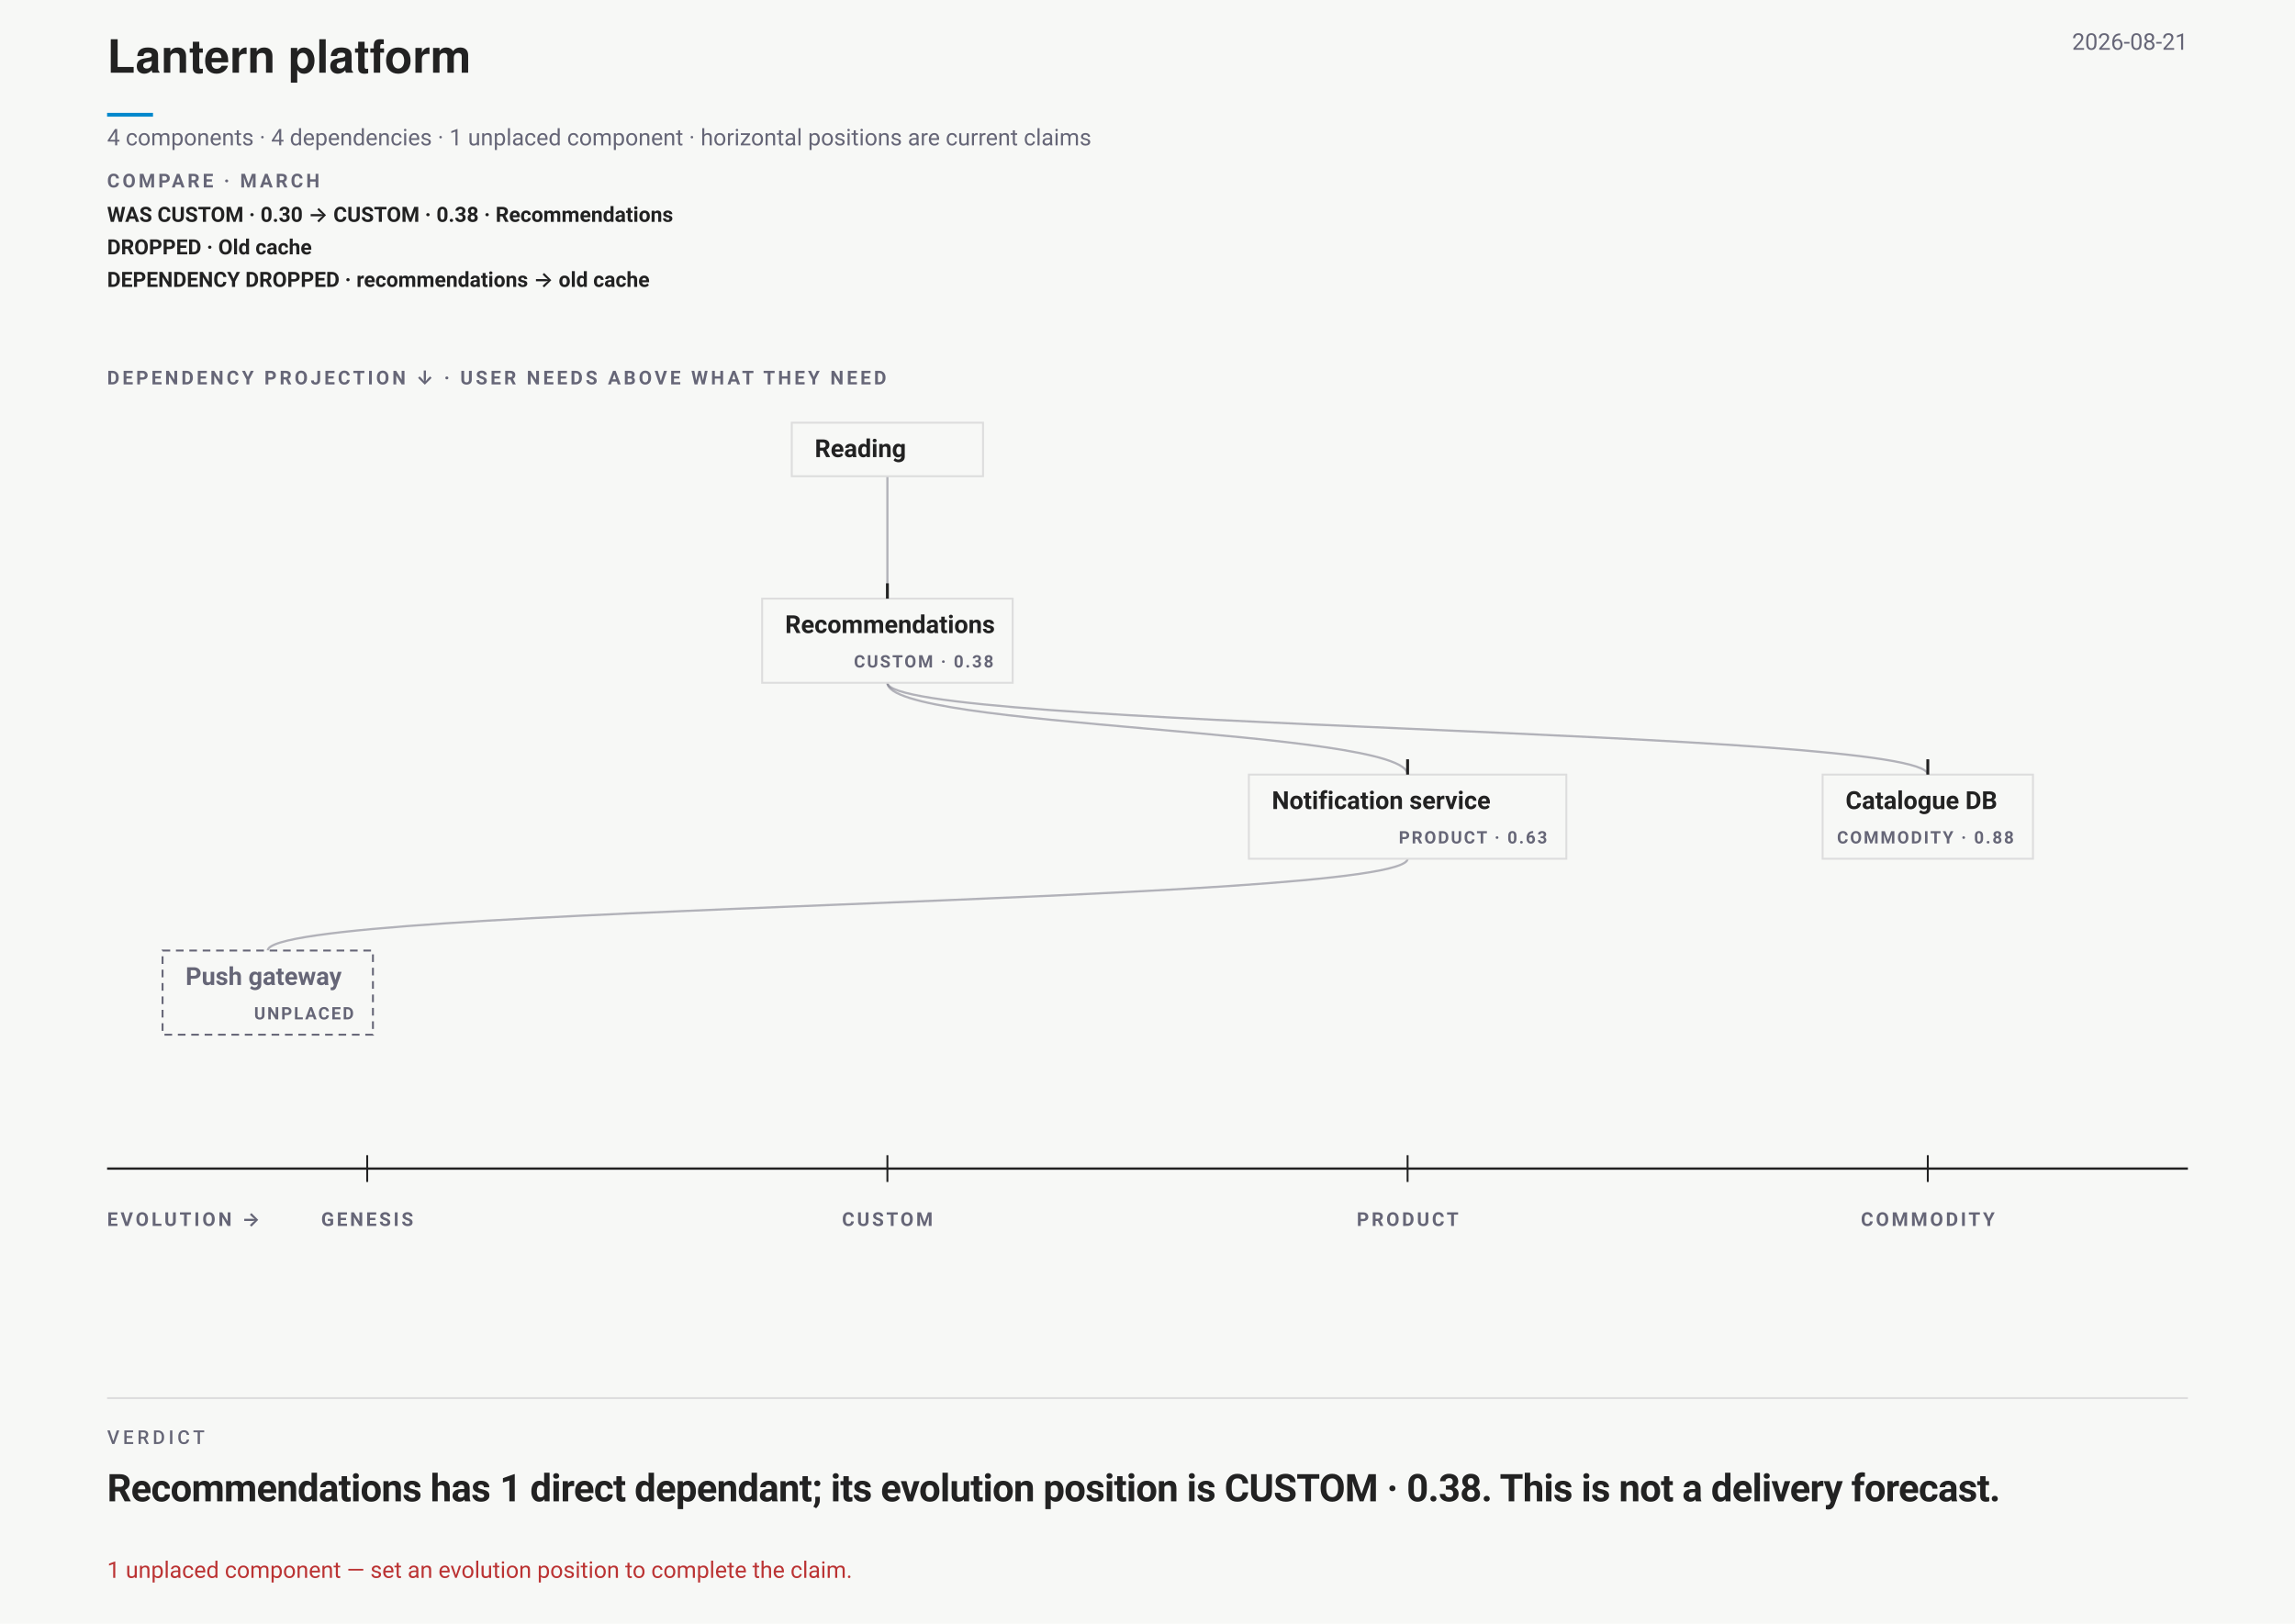
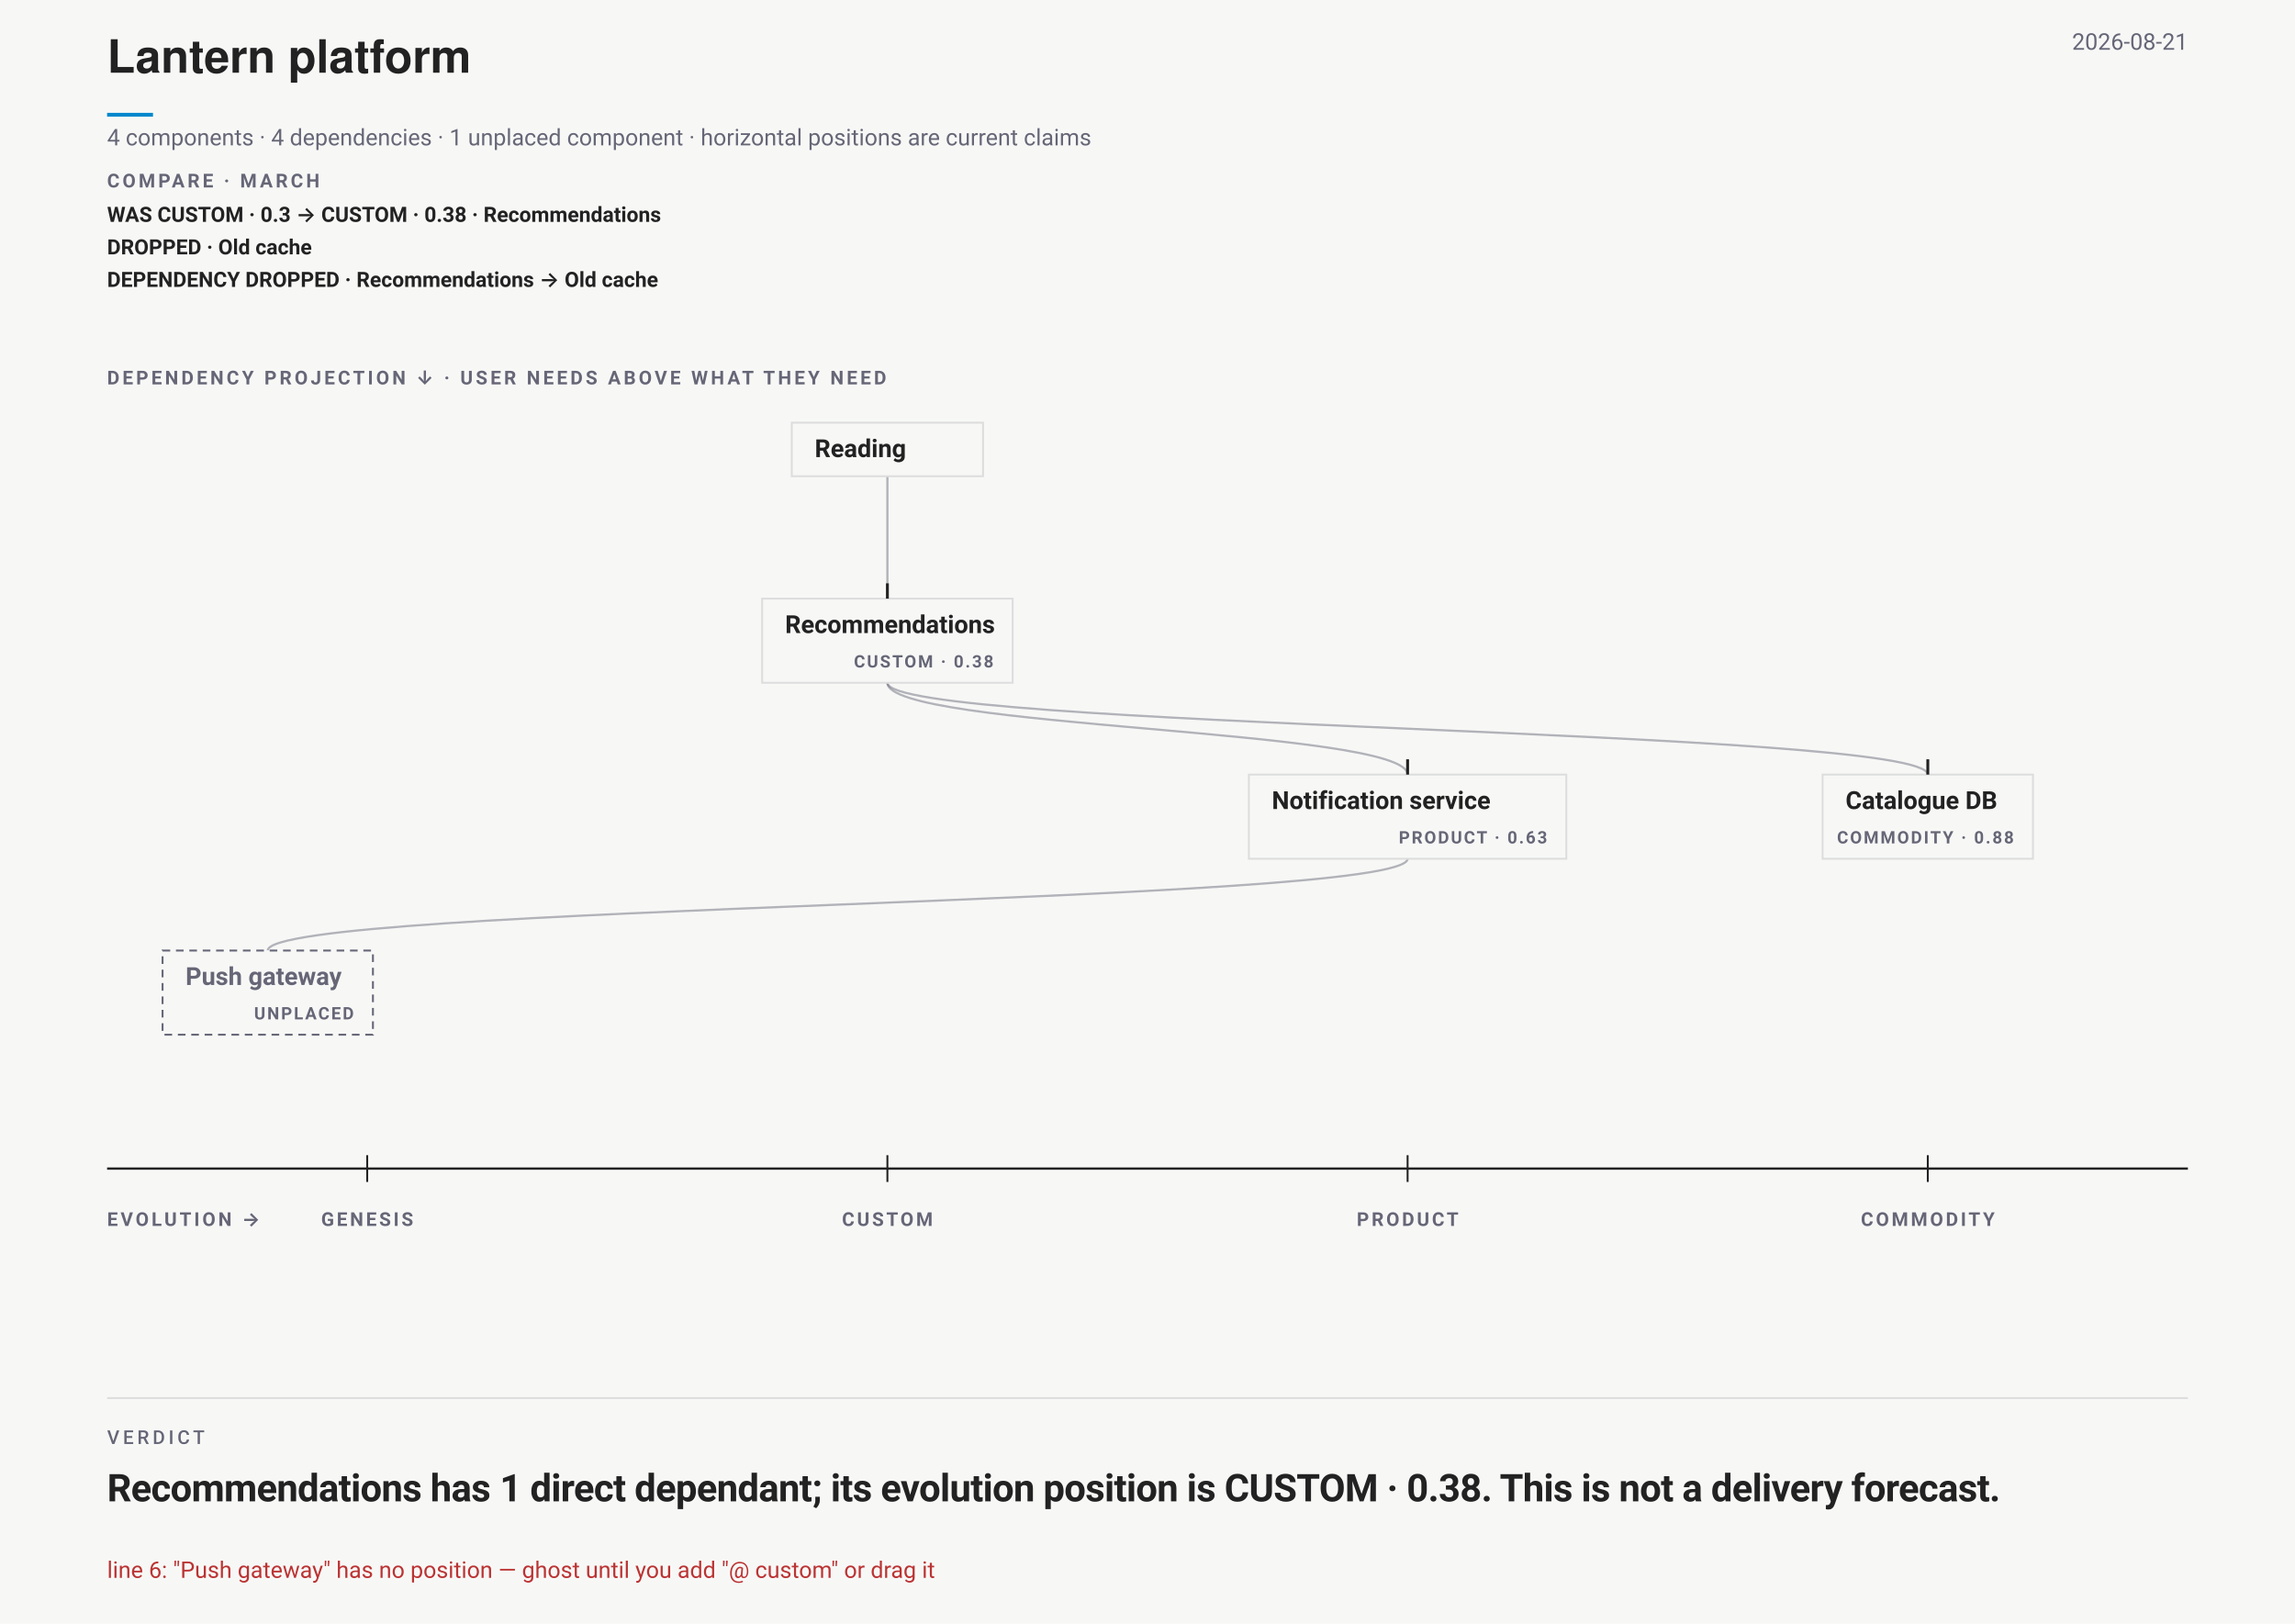
<svg xmlns="http://www.w3.org/2000/svg" data-wardley-strategic-field="" width="1200" height="849" viewBox="0 0 1200 849" font-family="-apple-system,BlinkMacSystemFont,'Segoe UI',Roboto,sans-serif">
  <rect width="1200" height="849" fill="#f7f8f6" />
  <text x="56" y="38" font-family="'Helvetica Neue',Helvetica,'Segoe UI',Roboto,sans-serif" font-size="24" font-weight="700" fill="#222">Lantern platform</text>
  <line data-document-accent="" x1="56" y1="60" x2="80" y2="60" stroke="#08c" stroke-width="2" />
  <text x="1144" y="26" text-anchor="end" font-size="12" fill="#667">2026-08-21</text>
  <text x="56" y="76" font-size="12" fill="#667">4 components · 4 dependencies · 1 unplaced component · horizontal positions are current claims</text>
  <g data-strategic-diff="" aria-label="Comparison with March">
    <text x="56" y="98" font-size="10" font-weight="700" letter-spacing="1.5" fill="#667">COMPARE · MARCH</text>
-     <text x="56" y="116" font-size="11" font-weight="600" fill="#222">WAS CUSTOM · 0.30 → CUSTOM · 0.38 · Recommendations</text>
+     <text x="56" y="116" font-size="11" font-weight="600" fill="#222">WAS CUSTOM · 0.3 → CUSTOM · 0.38 · Recommendations</text>
    <text x="56" y="133" font-size="11" font-weight="600" fill="#222">DROPPED · Old cache</text>
-     <text x="56" y="150" font-size="11" font-weight="600" fill="#222">DEPENDENCY DROPPED · recommendations → old cache</text>
+     <text x="56" y="150" font-size="11" font-weight="600" fill="#222">DEPENDENCY DROPPED · Recommendations → Old cache</text>
  </g>
  <g data-wardley-strategic-field="" data-dependency-projection="" transform="translate(0 187)">
    <text x="56" y="14" font-size="10" font-weight="700" letter-spacing="1.5" fill="#667">DEPENDENCY PROJECTION ↓ · USER NEEDS ABOVE WHAT THEY NEED</text>
    <path class="edge" d="M 464 62 C 464 94, 464 94, 464 126" fill="none" stroke="#667" stroke-opacity=".48" stroke-width="1.15" />
    <path class="edge" d="M 464 170 C 464 194, 736 194, 736 218" fill="none" stroke="#667" stroke-opacity=".48" stroke-width="1.15" />
    <path class="edge" d="M 736 262 C 736 286, 140 286, 140 310" fill="none" stroke="#667" stroke-opacity=".48" stroke-width="1.15" />
    <path class="edge" d="M 464 170 C 464 194, 1008 194, 1008 218" fill="none" stroke="#667" stroke-opacity=".48" stroke-width="1.15" />
    <g data-strategic-inventory="" data-components="4" data-dependencies="4">
      <g data-drag="evo" data-name="Recommendations" data-line="2" data-strategic-node="W01" aria-label="Recommendations. Evolution CUSTOM · 0.38. Needs Notification service, Catalogue DB. Needed by Reading.">
        <rect class="strategic-label-plane" x="398.5" y="126" width="131" height="44" fill="#f7f8f6" stroke="#ddd" stroke-width="1" />
        <line data-evolution-pin="" data-authored-x="0.375" x1="464" y1="118" x2="464" y2="126" stroke="#222" stroke-width="1.5" />
-         <rect data-edit="stage" data-line="2" data-raw="custom" x="398.5" y="126" width="131" height="44" fill="#f7f8f6" fill-opacity="0" tabindex="0" role="button" aria-label="Cycle evolution stage: Recommendations" />
-         <text x="410.5" y="144" font-size="13" font-weight="650" fill="#222" data-edit="name" data-line="2" data-raw="Recommendations" tabindex="0" role="button" aria-label="Rename component: Recommendations">Recommendations</text>
+         <rect data-stage-hit="" data-edit="stage" data-line="2" data-raw="custom" x="485.5" y="126" width="44" height="44" fill="#f7f8f6" fill-opacity="0" tabindex="0" role="button" aria-label="Cycle evolution stage: Recommendations" />
+         <rect data-title-hit="" data-edit="name" data-line="2" data-raw="Recommendations" x="402.5" y="126" width="79" height="44" fill="#f7f8f6" fill-opacity="0" tabindex="0" role="button" aria-label="Rename component: Recommendations" />
+         <text x="410.5" y="144" font-size="13" font-weight="650" fill="#222" pointer-events="none">Recommendations</text>
        <text x="519.5" y="162" text-anchor="end" font-size="9" font-weight="700" letter-spacing=".9" fill="#667" pointer-events="none">CUSTOM · 0.38</text>
      </g>
      <g data-drag="evo" data-name="Notification service" data-line="3" data-strategic-node="W02" aria-label="Notification service. Evolution PRODUCT · 0.63. Needs Push gateway. Needed by Recommendations.">
        <rect class="strategic-label-plane" x="653" y="218" width="166" height="44" fill="#f7f8f6" stroke="#ddd" stroke-width="1" />
        <line data-evolution-pin="" data-authored-x="0.625" x1="736" y1="210" x2="736" y2="218" stroke="#222" stroke-width="1.5" />
-         <rect data-edit="stage" data-line="3" data-raw="product" x="653" y="218" width="166" height="44" fill="#f7f8f6" fill-opacity="0" tabindex="0" role="button" aria-label="Cycle evolution stage: Notification service" />
-         <text x="665" y="236" font-size="13" font-weight="650" fill="#222" data-edit="name" data-line="3" data-raw="Notification service" tabindex="0" role="button" aria-label="Rename component: Notification service">Notification service</text>
+         <rect data-stage-hit="" data-edit="stage" data-line="3" data-raw="product" x="775" y="218" width="44" height="44" fill="#f7f8f6" fill-opacity="0" tabindex="0" role="button" aria-label="Cycle evolution stage: Notification service" />
+         <rect data-title-hit="" data-edit="name" data-line="3" data-raw="Notification service" x="657" y="218" width="114" height="44" fill="#f7f8f6" fill-opacity="0" tabindex="0" role="button" aria-label="Rename component: Notification service" />
+         <text x="665" y="236" font-size="13" font-weight="650" fill="#222" pointer-events="none">Notification service</text>
        <text x="809" y="254" text-anchor="end" font-size="9" font-weight="700" letter-spacing=".9" fill="#667" pointer-events="none">PRODUCT · 0.63</text>
      </g>
      <g data-drag="evo" data-name="Catalogue DB" data-line="4" data-strategic-node="W03" aria-label="Catalogue DB. Evolution COMMODITY · 0.88. Needed by Recommendations.">
        <rect class="strategic-label-plane" x="953" y="218" width="110" height="44" fill="#f7f8f6" stroke="#ddd" stroke-width="1" />
        <line data-evolution-pin="" data-authored-x="0.875" x1="1008" y1="210" x2="1008" y2="218" stroke="#222" stroke-width="1.5" />
-         <rect data-edit="stage" data-line="4" data-raw="commodity" x="953" y="218" width="110" height="44" fill="#f7f8f6" fill-opacity="0" tabindex="0" role="button" aria-label="Cycle evolution stage: Catalogue DB" />
-         <text x="965" y="236" font-size="13" font-weight="650" fill="#222" data-edit="name" data-line="4" data-raw="Catalogue DB" tabindex="0" role="button" aria-label="Rename component: Catalogue DB">Catalogue DB</text>
+         <rect data-stage-hit="" data-edit="stage" data-line="4" data-raw="commodity" x="1019" y="218" width="44" height="44" fill="#f7f8f6" fill-opacity="0" tabindex="0" role="button" aria-label="Cycle evolution stage: Catalogue DB" />
+         <rect data-title-hit="" data-edit="name" data-line="4" data-raw="Catalogue DB" x="957" y="218" width="58" height="44" fill="#f7f8f6" fill-opacity="0" tabindex="0" role="button" aria-label="Rename component: Catalogue DB" />
+         <text x="965" y="236" font-size="13" font-weight="650" fill="#222" pointer-events="none">Catalogue DB</text>
        <text x="1053" y="254" text-anchor="end" font-size="9" font-weight="700" letter-spacing=".9" fill="#667" pointer-events="none">COMMODITY · 0.88</text>
      </g>
      <g data-drag="evo" data-name="Push gateway" data-line="5" data-strategic-node="W04" aria-label="Push gateway. Evolution UNPLACED. Needed by Notification service.">
        <rect class="strategic-label-plane" x="85" y="310" width="110" height="44" fill="#f7f8f6" stroke="#667" stroke-width="1" stroke-dasharray="4 3" />
-         <text x="97" y="328" font-size="13" font-weight="650" fill="#667" data-edit="name" data-line="5" data-raw="Push gateway" tabindex="0" role="button" aria-label="Rename component: Push gateway">Push gateway</text>
+         <rect data-title-hit="" data-edit="name" data-line="5" data-raw="Push gateway" x="89" y="310" width="58" height="44" fill="#f7f8f6" fill-opacity="0" tabindex="0" role="button" aria-label="Rename component: Push gateway" />
+         <text x="97" y="328" font-size="13" font-weight="650" fill="#667" pointer-events="none">Push gateway</text>
        <text x="185" y="346" text-anchor="end" font-size="9" font-weight="700" letter-spacing=".9" fill="#667" pointer-events="none">UNPLACED</text>
      </g>
      <g class="strategic-anchor" data-source-line="1" aria-label="Reading. User need. Needs Recommendations.">
        <rect class="strategic-label-plane" x="414" y="34" width="100" height="28" fill="#f7f8f6" stroke="#ddd" stroke-width="1" />
-         <text x="426" y="52" font-size="13" font-weight="650" fill="#222" data-edit="anchor" data-line="1" data-raw="Reading" tabindex="0" role="button" aria-label="Rename user need: Reading">Reading</text>
+         <rect data-title-hit="" data-edit="anchor" data-line="1" data-raw="Reading" x="418" y="34" width="48" height="44" fill="#f7f8f6" fill-opacity="0" tabindex="0" role="button" aria-label="Rename user need: Reading" />
+         <text x="426" y="52" font-size="13" font-weight="650" fill="#222" pointer-events="none">Reading</text>
      </g>
    </g>
    <g data-evolution-ruler="">
      <line x1="56" y1="424" x2="1144" y2="424" stroke="#222" stroke-width="1.2" />
      <text x="56" y="454" font-size="10" font-weight="700" letter-spacing="1.4" fill="#667">EVOLUTION →</text>
      <line x1="192" y1="417" x2="192" y2="431" stroke="#222" stroke-width="1" />
      <text x="192" y="454" text-anchor="middle" font-size="10" font-weight="700" letter-spacing="1.3" fill="#667">GENESIS</text>
      <line x1="464" y1="417" x2="464" y2="431" stroke="#222" stroke-width="1" />
      <text x="464" y="454" text-anchor="middle" font-size="10" font-weight="700" letter-spacing="1.3" fill="#667">CUSTOM</text>
      <line x1="736" y1="417" x2="736" y2="431" stroke="#222" stroke-width="1" />
      <text x="736" y="454" text-anchor="middle" font-size="10" font-weight="700" letter-spacing="1.3" fill="#667">PRODUCT</text>
      <line x1="1008" y1="417" x2="1008" y2="431" stroke="#222" stroke-width="1" />
      <text x="1008" y="454" text-anchor="middle" font-size="10" font-weight="700" letter-spacing="1.3" fill="#667">COMMODITY</text>
    </g>
  </g>
  <line x1="56" y1="731" x2="1144" y2="731" stroke="#ddd" />
  <text xml:space="preserve" x="56" y="755" font-family="-apple-system,BlinkMacSystemFont,'Segoe UI',Roboto,sans-serif" font-size="10" font-weight="500" letter-spacing="1.8" fill="#667">VERDICT</text>
  <text xml:space="preserve" x="56" y="785" font-family="-apple-system,BlinkMacSystemFont,'Segoe UI',Roboto,sans-serif" font-size="20" font-weight="700" letter-spacing="-0.3" fill="#222">Recommendations has <tspan class="vfig" fill="#222">1 direct dependant</tspan>; its evolution position is CUSTOM · 0.38. This is not a delivery forecast.</text>
-   <text x="56" y="825" font-size="12" fill="#b33">1 unplaced component — set an evolution position to complete the claim.</text>
+   <text x="56" y="825" font-size="12" fill="#b33">line 6: "Push gateway" has no position — ghost until you add "@ custom" or drag it</text>
</svg>
